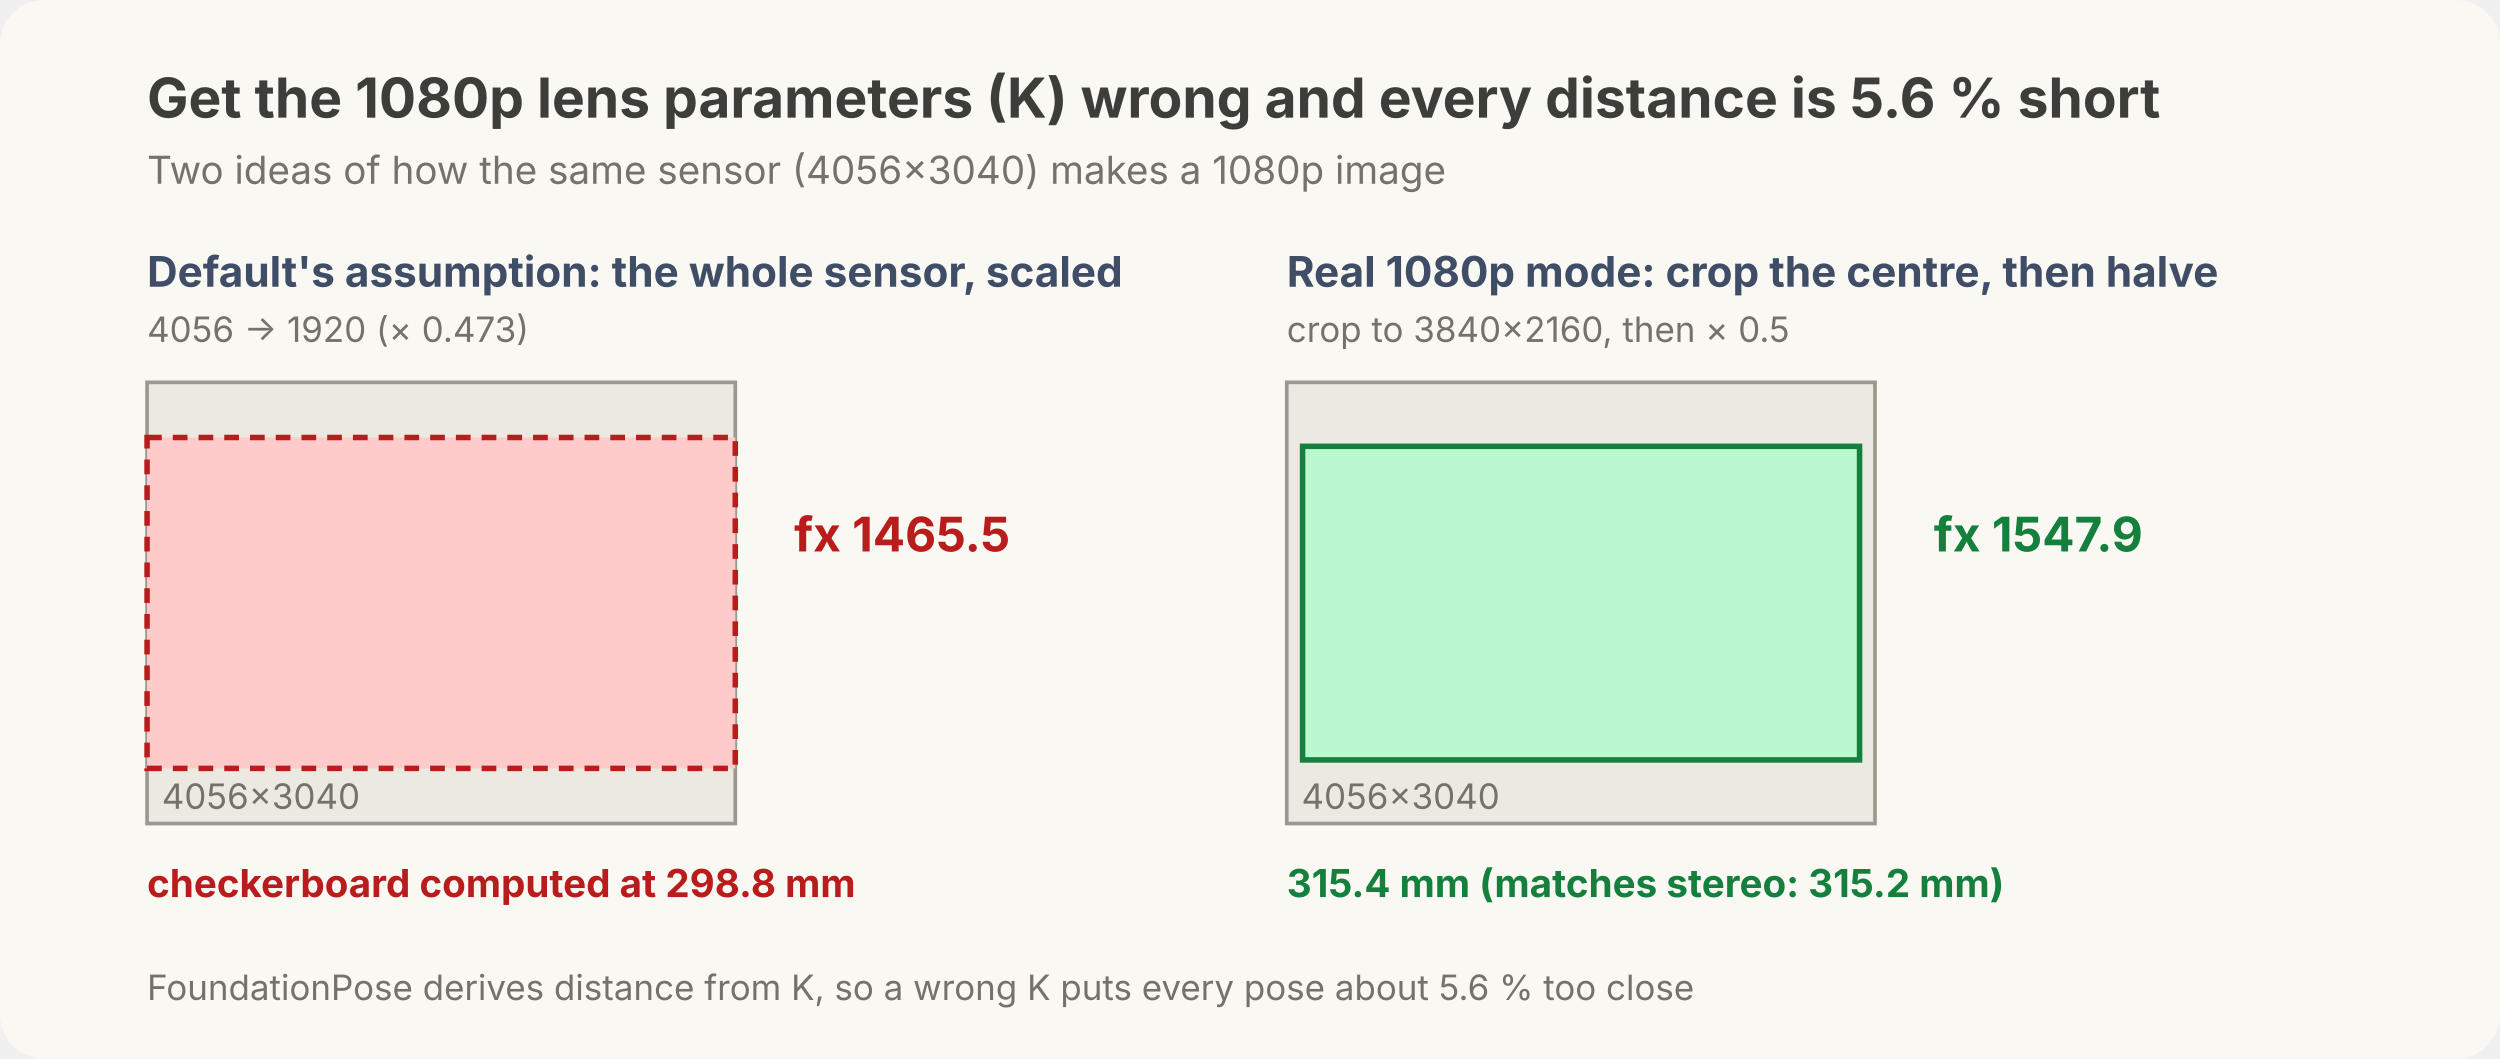
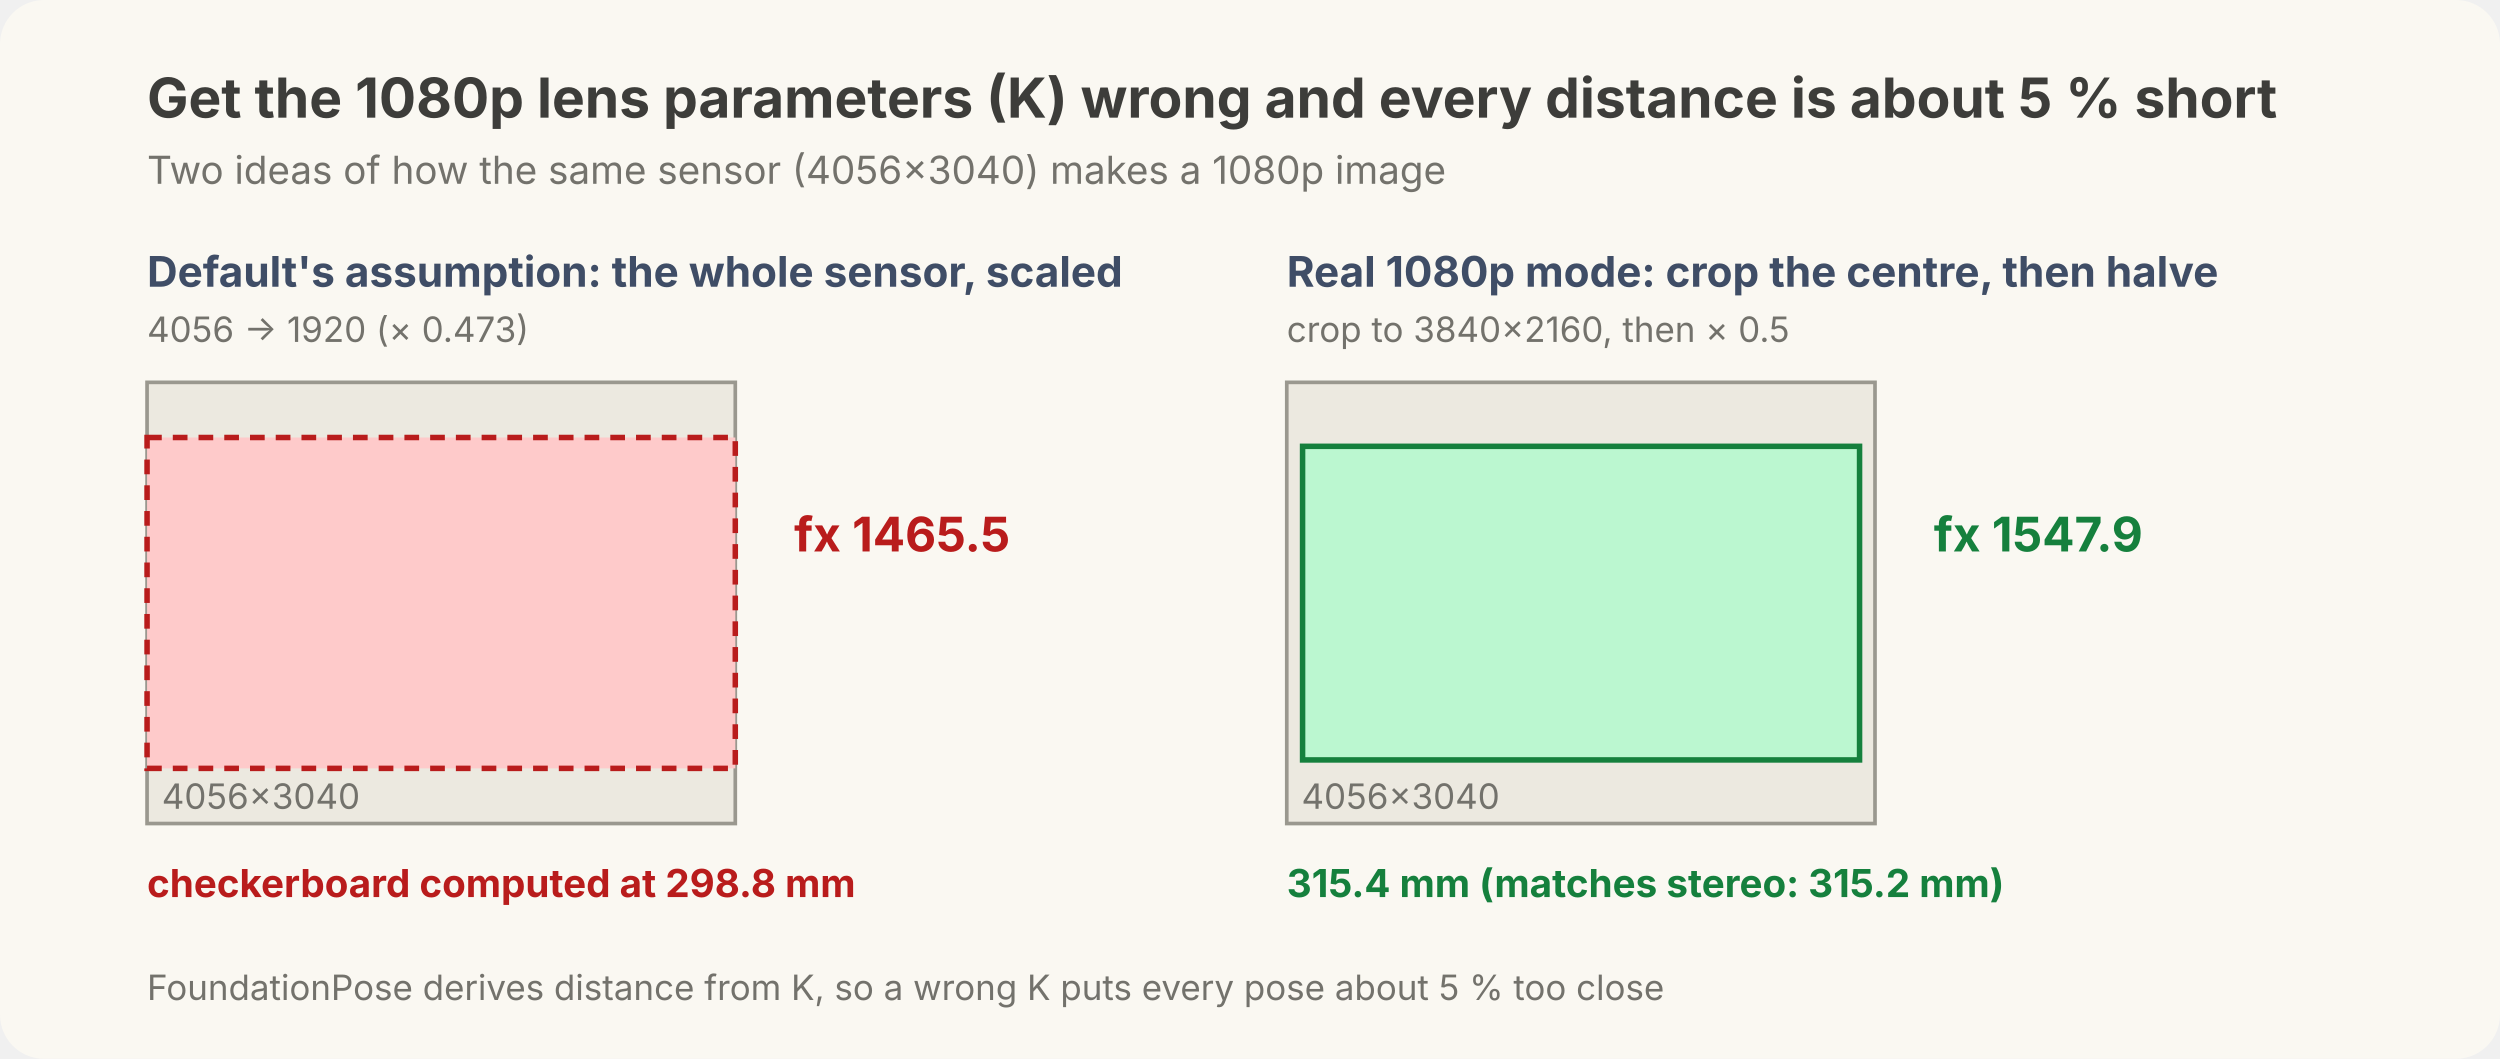
<svg xmlns="http://www.w3.org/2000/svg" width="100%" viewBox="0 0 680 288" role="img">
  <style>
text { font-family: -apple-system, BlinkMacSystemFont, "Apple SD Gothic Neo", "Malgun Gothic", sans-serif; }
.h{font-size:15px;font-weight:700;fill:#3d3d3a;}
.sub{font-size:10.5px;fill:#73726c;}
.m{font-size:11.5px;font-weight:700;fill:#3f4d66;}
.s{font-size:9.5px;fill:#73726c;}
.v{font-size:10.5px;font-weight:700;fill:#5f5e58;}
.g{font-size:10.5px;font-weight:700;fill:#15803d;}
.r{font-size:10.5px;font-weight:700;fill:#b91c1c;}
.num{font-size:10px;font-weight:700;fill:#ffffff;}
</style>
  <defs>
    <marker id="a" viewBox="0 0 10 10" refX="9" refY="5" markerWidth="6" markerHeight="6" orient="auto">
      <path d="M0 0 L10 5 L0 10z" fill="#9a988f" />
    </marker>
  </defs>
  <rect x="0" y="0" width="680" height="288" rx="12" fill="#FAF8F2" />
-   <text class="h" x="40" y="32">Get the 1080p lens parameters (K) wrong and every distance is 5.6 % short</text>
+   <text class="h" x="40" y="32">Get the 1080p lens parameters (K) wrong and every distance is about 5 % short</text>
  <text class="sub" x="40" y="50">Two ideas of how the same sensor (4056×3040) makes a 1080p image</text>
  <text class="m" x="40" y="78">Default's assumption: the whole sensor, scaled</text>
  <text class="s" x="40" y="93">4056 → 1920 (× 0.473)</text>
  <rect x="40" y="104" width="160" height="120" fill="#ece9e0" stroke="#9a988f" />
  <rect x="40" y="119" width="160" height="90" fill="#fecaca" stroke="#b91c1c" stroke-width="1.5" stroke-dasharray="4 3" />
  <text class="s" x="44" y="220">4056×3040</text>
  <text class="r" x="216" y="150" style="font-size:13px">fx 1465.5</text>
  <text class="r" x="40" y="244">checkerboard computed at 298.8 mm</text>
  <text class="m" x="350" y="78">Real 1080p mode: crop the centre, then halve</text>
  <text class="s" x="350" y="93">crop to 3840×2160, then × 0.5</text>
  <rect x="350" y="104" width="160" height="120" fill="#ece9e0" stroke="#9a988f" />
  <rect x="354.3" y="121.4" width="151.5" height="85.3" fill="#bbf7d0" stroke="#15803d" stroke-width="1.5" />
  <text class="s" x="354" y="220">4056×3040</text>
  <text class="g" x="526" y="150" style="font-size:13px">fx 1547.9</text>
  <text class="g" x="350" y="244">315.4 mm (matches stereo: 315.2 mm)</text>
-   <text class="s" x="40" y="272">FoundationPose derives distance from K, so a wrong K puts every pose about 5.6 % too close</text>
+   <text class="s" x="40" y="272">FoundationPose derives distance from K, so a wrong K puts every pose about 5 % too close</text>
</svg>
